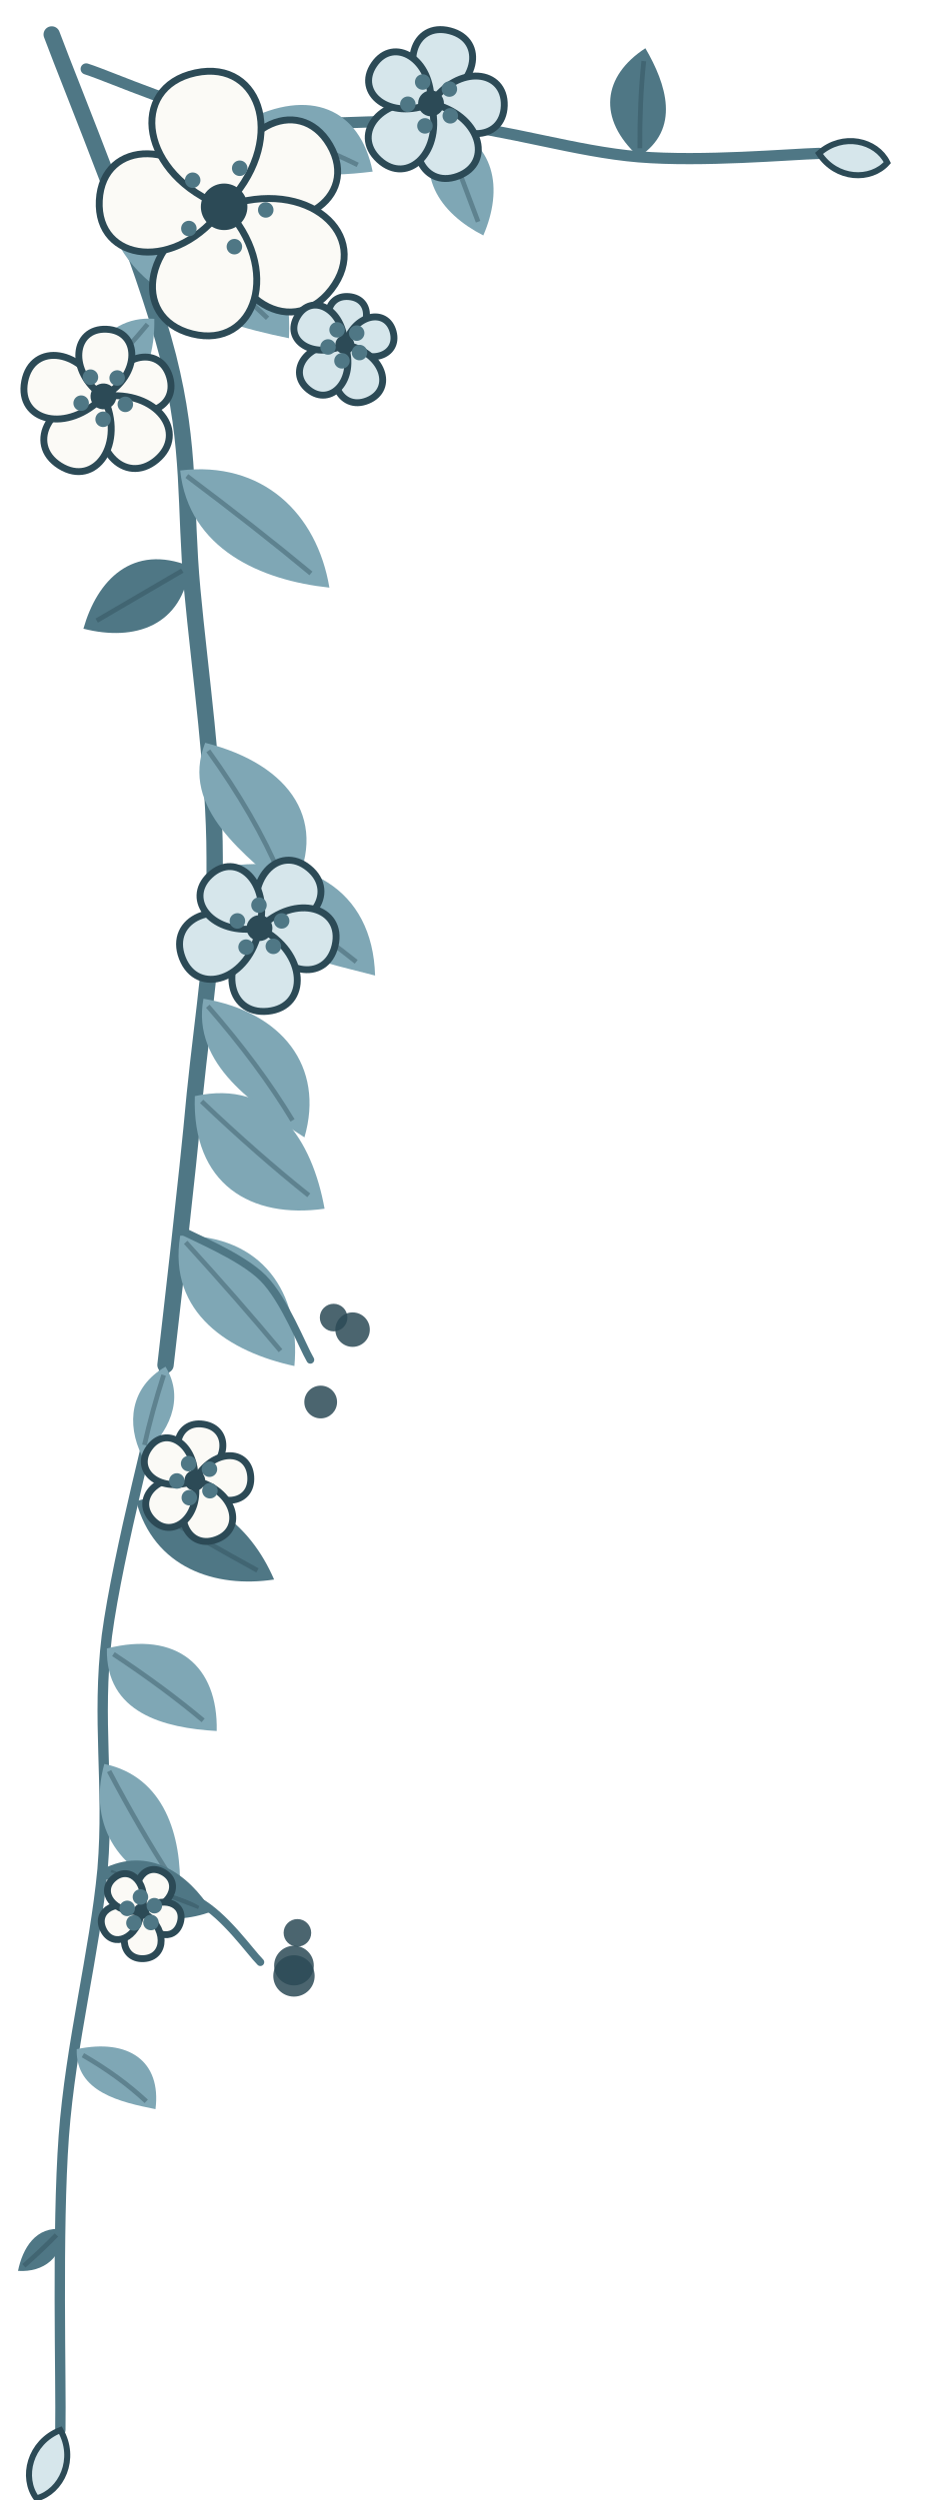
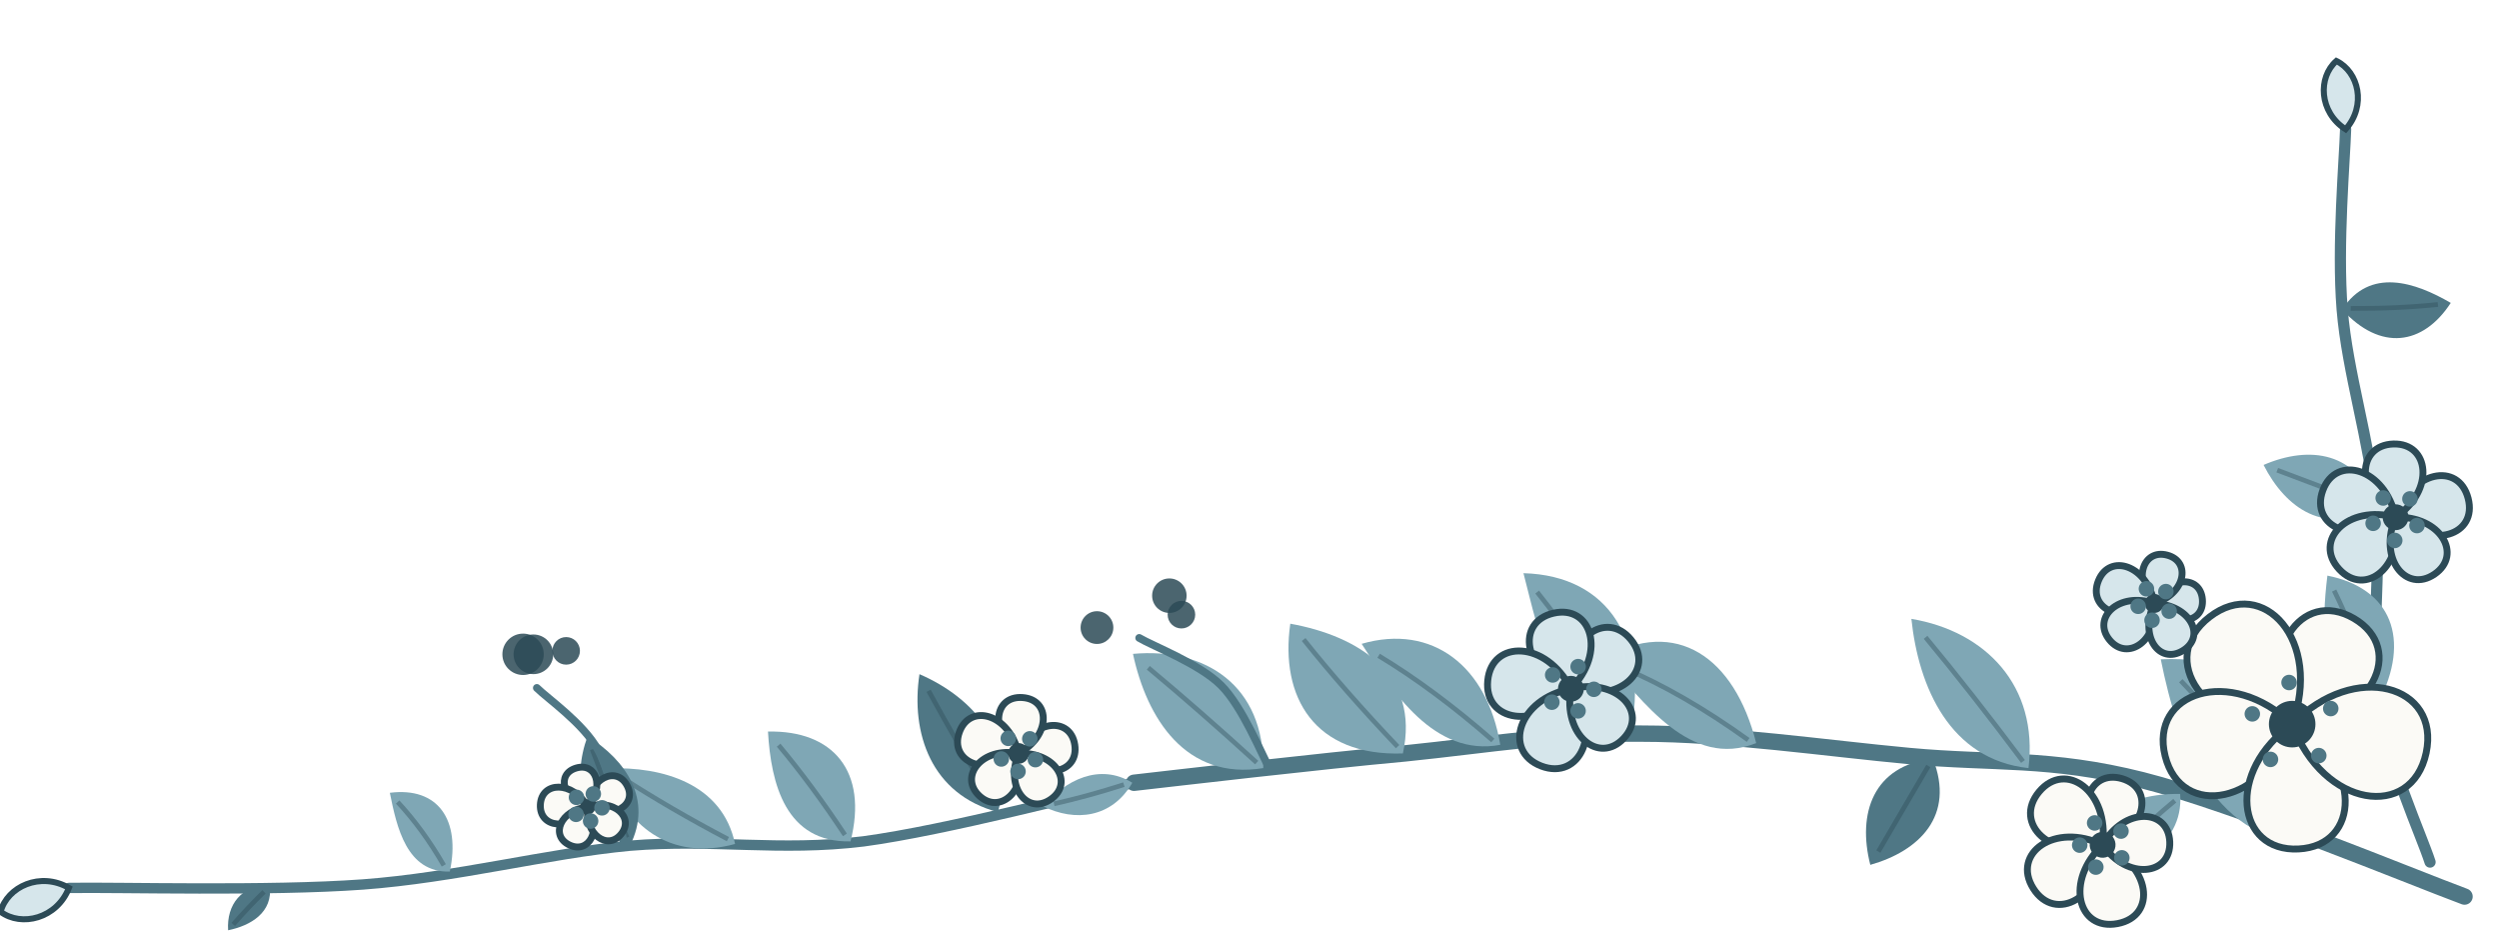
- <svg xmlns="http://www.w3.org/2000/svg" viewBox="0 0 110 290">
-   <path d="M6.0,4.0 C8.3,10.2 16.8,30.7 19.5,41.4 C22.2,52.1 21.4,58.7 22.3,68.4 C23.2,78.1 24.9,89.7 24.9,99.5 C25.0,109.2 23.6,117.2 22.6,127.0 C21.7,136.9 19.8,153.1 19.2,158.4" fill="none" stroke="#4f7785" stroke-width="1.9" stroke-linecap="round" />
-   <path d="M19.2,158.4 C18.1,163.6 13.7,180.1 12.4,189.8 C11.2,199.6 12.7,207.2 11.9,216.9 C11.0,226.5 8.2,237.1 7.4,247.9 C6.6,258.8 7.1,276.3 7.0,282.0" fill="none" stroke="#4f7785" stroke-width="1.2" stroke-linecap="round" />
-   <path d="M10.0,8.0 C13.1,9.0 21.6,12.9 28.5,14.0 C35.3,15.0 43.6,13.6 51.2,14.3 C58.8,15.0 66.8,17.6 74.1,18.2 C81.5,18.8 91.6,17.9 95.0,17.8" fill="none" stroke="#4f7785" stroke-width="1.3" stroke-linecap="round" />
-   <g transform="translate(28.5,14.0) rotate(27.3)">
-     <path d="M0,0 C4.8,-6.8 11.1,-7.4 15.8,-1.5 C11.1,1.7 4.8,5.3 0,0Z" fill="#7fa7b5" />
-     <path d="M1,0 Q7.9,-1.3 13.9,-1.4" fill="none" stroke="#2c4a56" stroke-width=".55" opacity=".4" />
-   </g>
-   <g transform="translate(51.2,14.3) rotate(69.1)">
-     <path d="M0,0 C4.2,-5.2 9.7,-4.0 13.9,0.1 C9.7,3.9 4.2,5.3 0,0Z" fill="#7fa7b5" />
-     <path d="M1,0 Q6.9,0.1 12.2,0.1" fill="none" stroke="#2c4a56" stroke-width=".55" opacity=".4" />
-   </g>
-   <g transform="translate(74.1,18.2) rotate(-82.9)">
-     <path d="M0,0 C3.8,-5.4 8.8,-5.3 12.6,-0.8 C8.8,2.1 3.8,4.5 0,0Z" fill="#4f7785" />
-     <path d="M1,0 Q6.3,-0.7 11.1,-0.8" fill="none" stroke="#2c4a56" stroke-width=".55" opacity=".4" />
-   </g>
-   <g transform="translate(95.0,17.8) rotate(7.7)">
-     <path d="M0,0 C2.4,-2.8 6.4,-2.4 8.0,0 C6.4,2.4 2.4,2.8 0,0Z" fill="#d6e6eb" stroke="#2c4a56" stroke-width=".7" />
-   </g>
-   <g transform="translate(12.1,20.8) rotate(44.8)">
-     <path d="M0,0 C8.4,-11.0 19.7,-11.4 28.2,-2.0 C19.7,3.6 8.4,9.0 0,0Z" fill="#7fa7b5" />
-     <path d="M1,0 Q14.1,-1.7 24.8,-1.9" fill="none" stroke="#2c4a56" stroke-width=".55" opacity=".4" />
-   </g>
-   <g transform="translate(17.9,37.0) rotate(141.4)">
-     <path d="M0,0 C4.6,-6.0 10.8,-6.9 15.4,-1.7 C10.8,0.8 4.6,4.3 0,0Z" fill="#7fa7b5" />
-     <path d="M1,0 Q7.7,-1.4 13.6,-1.5" fill="none" stroke="#2c4a56" stroke-width=".55" opacity=".4" />
-   </g>
-   <g transform="translate(20.9,54.6) rotate(39.7)">
-     <path d="M0,0 C6.6,-7.0 15.4,-6.3 22.0,-0.6 C15.4,3.8 6.6,6.4 0,0Z" fill="#7fa7b5" />
-     <path d="M1,0 Q11.0,-0.5 19.3,-0.5" fill="none" stroke="#2c4a56" stroke-width=".55" opacity=".4" />
-   </g>
-   <g transform="translate(22.0,65.7) rotate(148.7)">
-     <path d="M0,0 C4.3,-5.5 10.0,-4.2 14.3,0.2 C10.0,4.2 4.3,5.7 0,0Z" fill="#4f7785" />
-     <path d="M1,0 Q7.1,0.1 12.5,0.2" fill="none" stroke="#2c4a56" stroke-width=".55" opacity=".4" />
-   </g>
-   <g transform="translate(23.8,86.2) rotate(68.6)">
-     <path d="M0,0 C6.0,-8.4 14.0,-10.2 20.0,-2.8 C14.0,0.3 6.0,5.6 0,0Z" fill="#7fa7b5" />
-     <path d="M1,0 Q10.0,-2.3 17.6,-2.5" fill="none" stroke="#2c4a56" stroke-width=".55" opacity=".4" />
-   </g>
-   <g transform="translate(24.8,100.8) rotate(40.2)">
-     <path d="M0,0 C6.7,-8.5 15.6,-10.1 22.3,-2.6 C15.6,0.6 6.7,5.8 0,0Z" fill="#7fa7b5" />
-     <path d="M1,0 Q11.1,-2.2 19.6,-2.4" fill="none" stroke="#2c4a56" stroke-width=".55" opacity=".4" />
-   </g>
-   <g transform="translate(23.6,115.9) rotate(59.7)">
-     <path d="M0,0 C5.9,-7.1 13.9,-8.2 19.8,-2.0 C13.9,1.0 5.9,5.1 0,0Z" fill="#7fa7b5" />
-     <path d="M1,0 Q9.9,-1.7 17.4,-1.8" fill="none" stroke="#2c4a56" stroke-width=".55" opacity=".4" />
-   </g>
-   <g transform="translate(22.6,127.2) rotate(37.8)">
-     <path d="M0,0 C6.0,-7.2 13.9,-4.3 19.9,1.1 C13.9,7.3 6.0,8.3 0,0Z" fill="#7fa7b5" />
-     <path d="M1,0 Q9.9,0.9 17.5,1.0" fill="none" stroke="#2c4a56" stroke-width=".55" opacity=".4" />
-   </g>
-   <g transform="translate(20.9,143.4) rotate(50.2)">
-     <path d="M0,0 C6.0,-7.4 14.1,-6.5 20.1,-0.5 C14.1,4.2 6.0,6.9 0,0Z" fill="#7fa7b5" />
-     <path d="M1,0 Q10.1,-0.4 17.7,-0.4" fill="none" stroke="#2c4a56" stroke-width=".55" opacity=".4" />
-   </g>
-   <g transform="translate(19.2,158.6) rotate(102.6)">
-     <path d="M0,0 C3.2,-3.1 7.5,-2.0 10.7,0.4 C7.5,3.0 3.2,3.5 0,0Z" fill="#7fa7b5" />
-     <path d="M1,0 Q5.4,0.4 9.4,0.4" fill="none" stroke="#2c4a56" stroke-width=".55" opacity=".4" />
-   </g>
-   <g transform="translate(15.8,174.2) rotate(28.7)">
-     <path d="M0,0 C5.5,-5.5 12.9,-4.0 18.4,0.3 C12.9,4.5 5.5,5.8 0,0Z" fill="#4f7785" />
-     <path d="M1,0 Q9.2,0.3 16.2,0.3" fill="none" stroke="#2c4a56" stroke-width=".55" opacity=".4" />
-   </g>
-   <g transform="translate(12.4,191.3) rotate(40.9)">
-     <path d="M0,0 C4.8,-6.9 11.1,-6.9 15.9,-1.1 C11.1,2.6 4.8,5.8 0,0Z" fill="#7fa7b5" />
-     <path d="M1,0 Q7.9,-0.9 13.9,-1.0" fill="none" stroke="#2c4a56" stroke-width=".55" opacity=".4" />
-   </g>
-   <g transform="translate(12.1,204.7) rotate(56.2)">
-     <path d="M0,0 C5.1,-5.0 12.0,-2.8 17.1,0.9 C12.0,5.4 5.1,5.9 0,0Z" fill="#7fa7b5" />
-     <path d="M1,0 Q8.6,0.8 15.1,0.9" fill="none" stroke="#2c4a56" stroke-width=".55" opacity=".4" />
-   </g>
-   <g transform="translate(11.9,216.9) rotate(19.5)">
-     <path d="M0,0 C4.1,-4.3 9.5,-2.9 13.6,0.4 C9.5,3.8 4.1,4.6 0,0Z" fill="#4f7785" />
-     <path d="M1,0 Q6.8,0.3 12.0,0.4" fill="none" stroke="#2c4a56" stroke-width=".55" opacity=".4" />
-   </g>
-   <g transform="translate(8.9,237.8) rotate(44.3)">
-     <path d="M0,0 C3.4,-5.1 8.0,-5.9 11.4,-1.4 C8.0,0.8 3.4,3.7 0,0Z" fill="#7fa7b5" />
-     <path d="M1,0 Q5.7,-1.2 10.0,-1.3" fill="none" stroke="#2c4a56" stroke-width=".55" opacity=".4" />
-   </g>
-   <g transform="translate(7.3,258.7) rotate(138.8)">
-     <path d="M0,0 C2.1,-2.5 5.0,-2.3 7.1,-0.2 C5.0,1.4 2.1,2.4 0,0Z" fill="#4f7785" />
-     <path d="M1,0 Q3.5,-0.2 6.2,-0.2" fill="none" stroke="#2c4a56" stroke-width=".55" opacity=".4" />
-   </g>
-   <path d="M11.8,217.5 C13.6,218.0 19.9,218.9 23.0,220.6 C26.1,222.3 29.0,226.5 30.2,227.7" fill="none" stroke="#4f7785" stroke-width="0.9" stroke-linecap="round" />
-   <circle cx="34.5" cy="224.3" r="1.6" fill="#2c4a56" opacity=".85" />
-   <circle cx="34.1" cy="229.3" r="2.4" fill="#2c4a56" opacity=".85" />
-   <circle cx="34.1" cy="228.1" r="2.3" fill="#2c4a56" opacity=".85" />
-   <path d="M20.9,142.7 C22.5,143.6 28.0,145.8 30.5,148.3 C33.0,150.8 35.1,156.3 36.0,157.8" fill="none" stroke="#4f7785" stroke-width="0.9" stroke-linecap="round" />
-   <circle cx="40.9" cy="154.3" r="2.0" fill="#2c4a56" opacity=".85" />
-   <circle cx="37.2" cy="162.7" r="1.9" fill="#2c4a56" opacity=".85" />
-   <circle cx="38.7" cy="152.9" r="1.6" fill="#2c4a56" opacity=".85" />
-   <g transform="translate(26.0,24.0) rotate(56)">
-     <path d="M0,0 C-7.8,-5.0 -7.1,-14.2 0,-14.2 C7.1,-14.2 7.8,-5.0 0,0Z" transform="rotate(3.7)" fill="#fbfaf6" stroke="#2c4a56" stroke-width=".8" />
-     <path d="M0,0 C-8.7,-5.5 -7.9,-15.7 0,-15.7 C7.9,-15.7 8.7,-5.5 0,0Z" transform="rotate(71.6)" fill="#fbfaf6" stroke="#2c4a56" stroke-width=".8" />
-     <path d="M0,0 C-8.4,-5.3 -7.6,-15.2 0,-15.2 C7.6,-15.2 8.4,-5.3 0,0Z" transform="rotate(138.1)" fill="#fbfaf6" stroke="#2c4a56" stroke-width=".8" />
-     <path d="M0,0 C-8.0,-5.1 -7.2,-14.5 0,-14.5 C7.2,-14.5 8.0,-5.1 0,0Z" transform="rotate(216.9)" fill="#fbfaf6" stroke="#2c4a56" stroke-width=".8" />
-     <path d="M0,0 C-8.8,-5.6 -8.0,-15.9 0,-15.9 C8.0,-15.9 8.8,-5.6 0,0Z" transform="rotate(291.9)" fill="#fbfaf6" stroke="#2c4a56" stroke-width=".8" />
-     <circle r="2.7" fill="#2c4a56" />
-     <circle cx="4.5" cy="1.6" r=".9" fill="#4f7785" />
-     <circle cx="-0.2" cy="4.8" r=".9" fill="#4f7785" />
-     <circle cx="-4.6" cy="1.3" r=".9" fill="#4f7785" />
-     <circle cx="-2.7" cy="-4.0" r=".9" fill="#4f7785" />
-     <circle cx="3.0" cy="-3.8" r=".9" fill="#4f7785" />
-   </g>
-   <g transform="translate(50.0,12.0) rotate(13)">
-     <path d="M0,0 C-4.8,-3.1 -4.4,-8.7 0,-8.7 C4.4,-8.7 4.8,-3.1 0,0Z" transform="rotate(1.6)" fill="#d6e6eb" stroke="#2c4a56" stroke-width=".8" />
-     <path d="M0,0 C-4.7,-3.0 -4.2,-8.5 0,-8.5 C4.2,-8.5 4.7,-3.0 0,0Z" transform="rotate(78.8)" fill="#d6e6eb" stroke="#2c4a56" stroke-width=".8" />
-     <path d="M0,0 C-4.9,-3.1 -4.5,-9.0 0,-9.0 C4.5,-9.0 4.9,-3.1 0,0Z" transform="rotate(146.7)" fill="#d6e6eb" stroke="#2c4a56" stroke-width=".8" />
-     <path d="M0,0 C-4.9,-3.1 -4.5,-8.9 0,-8.9 C4.5,-8.9 4.9,-3.1 0,0Z" transform="rotate(209.6)" fill="#d6e6eb" stroke="#2c4a56" stroke-width=".8" />
-     <path d="M0,0 C-4.4,-2.8 -4.0,-8.0 0,-8.0 C4.0,-8.0 4.4,-2.8 0,0Z" transform="rotate(291.4)" fill="#d6e6eb" stroke="#2c4a56" stroke-width=".8" />
-     <circle r="1.5" fill="#2c4a56" />
-     <circle cx="2.5" cy="0.9" r=".9" fill="#4f7785" />
-     <circle cx="-0.1" cy="2.7" r=".9" fill="#4f7785" />
-     <circle cx="-2.6" cy="0.7" r=".9" fill="#4f7785" />
-     <circle cx="-1.5" cy="-2.2" r=".9" fill="#4f7785" />
-     <circle cx="1.7" cy="-2.1" r=".9" fill="#4f7785" />
-   </g>
-   <g transform="translate(12.0,46.0) rotate(71)">
-     <path d="M0,0 C-4.4,-2.8 -4.0,-8.0 0,-8.0 C4.0,-8.0 4.4,-2.8 0,0Z" transform="rotate(2.6)" fill="#fbfaf6" stroke="#2c4a56" stroke-width=".8" />
-     <path d="M0,0 C-5.3,-3.4 -4.8,-9.6 0,-9.6 C4.8,-9.6 5.3,-3.4 0,0Z" transform="rotate(69.1)" fill="#fbfaf6" stroke="#2c4a56" stroke-width=".8" />
-     <path d="M0,0 C-5.2,-3.3 -4.8,-9.5 0,-9.5 C4.8,-9.5 5.2,-3.3 0,0Z" transform="rotate(141.1)" fill="#fbfaf6" stroke="#2c4a56" stroke-width=".8" />
-     <path d="M0,0 C-5.1,-3.3 -4.7,-9.3 0,-9.3 C4.7,-9.3 5.1,-3.3 0,0Z" transform="rotate(209.7)" fill="#fbfaf6" stroke="#2c4a56" stroke-width=".8" />
-     <path d="M0,0 C-4.3,-2.7 -3.9,-7.8 0,-7.8 C3.9,-7.8 4.3,-2.7 0,0Z" transform="rotate(291.6)" fill="#fbfaf6" stroke="#2c4a56" stroke-width=".8" />
-     <circle r="1.5" fill="#2c4a56" />
-     <circle cx="2.5" cy="0.9" r=".9" fill="#4f7785" />
-     <circle cx="-0.1" cy="2.7" r=".9" fill="#4f7785" />
-     <circle cx="-2.6" cy="0.7" r=".9" fill="#4f7785" />
-     <circle cx="-1.5" cy="-2.2" r=".9" fill="#4f7785" />
-     <circle cx="1.7" cy="-2.1" r=".9" fill="#4f7785" />
-   </g>
-   <g transform="translate(40.0,40.0) rotate(7)">
-     <path d="M0,0 C-3.1,-2.0 -2.8,-5.6 0,-5.6 C2.8,-5.6 3.1,-2.0 0,0Z" transform="rotate(-2.1)" fill="#d6e6eb" stroke="#2c4a56" stroke-width=".8" />
-     <path d="M0,0 C-3.2,-2.0 -2.9,-5.8 0,-5.8 C2.9,-5.8 3.2,-2.0 0,0Z" transform="rotate(68.0)" fill="#d6e6eb" stroke="#2c4a56" stroke-width=".8" />
-     <path d="M0,0 C-3.8,-2.4 -3.5,-7.0 0,-7.0 C3.5,-7.0 3.8,-2.4 0,0Z" transform="rotate(150.9)" fill="#d6e6eb" stroke="#2c4a56" stroke-width=".8" />
-     <path d="M0,0 C-3.7,-2.3 -3.3,-6.7 0,-6.7 C3.3,-6.7 3.7,-2.3 0,0Z" transform="rotate(212.1)" fill="#d6e6eb" stroke="#2c4a56" stroke-width=".8" />
-     <path d="M0,0 C-3.5,-2.3 -3.2,-6.4 0,-6.4 C3.2,-6.4 3.5,-2.3 0,0Z" transform="rotate(294.1)" fill="#d6e6eb" stroke="#2c4a56" stroke-width=".8" />
-     <circle r="1.1" fill="#2c4a56" />
-     <circle cx="1.8" cy="0.7" r=".9" fill="#4f7785" />
-     <circle cx="-0.1" cy="1.9" r=".9" fill="#4f7785" />
-     <circle cx="-1.9" cy="0.5" r=".9" fill="#4f7785" />
-     <circle cx="-1.1" cy="-1.6" r=".9" fill="#4f7785" />
-     <circle cx="1.2" cy="-1.5" r=".9" fill="#4f7785" />
-   </g>
-   <g transform="translate(30.1,107.7) rotate(33)">
-     <path d="M0,0 C-5.0,-3.2 -4.5,-9.0 0,-9.0 C4.5,-9.0 5.0,-3.2 0,0Z" transform="rotate(6.4)" fill="#d6e6eb" stroke="#2c4a56" stroke-width=".8" />
-     <path d="M0,0 C-5.0,-3.2 -4.5,-9.0 0,-9.0 C4.5,-9.0 5.0,-3.2 0,0Z" transform="rotate(70.0)" fill="#d6e6eb" stroke="#2c4a56" stroke-width=".8" />
-     <path d="M0,0 C-5.3,-3.4 -4.8,-9.7 0,-9.7 C4.8,-9.7 5.3,-3.4 0,0Z" transform="rotate(141.3)" fill="#d6e6eb" stroke="#2c4a56" stroke-width=".8" />
-     <path d="M0,0 C-5.3,-3.3 -4.8,-9.6 0,-9.6 C4.8,-9.6 5.3,-3.3 0,0Z" transform="rotate(215.9)" fill="#d6e6eb" stroke="#2c4a56" stroke-width=".8" />
-     <path d="M0,0 C-4.6,-3.0 -4.2,-8.4 0,-8.4 C4.2,-8.4 4.6,-3.0 0,0Z" transform="rotate(283.9)" fill="#d6e6eb" stroke="#2c4a56" stroke-width=".8" />
-     <circle r="1.5" fill="#2c4a56" />
-     <circle cx="2.5" cy="0.9" r=".9" fill="#4f7785" />
-     <circle cx="-0.1" cy="2.7" r=".9" fill="#4f7785" />
-     <circle cx="-2.6" cy="0.7" r=".9" fill="#4f7785" />
-     <circle cx="-1.5" cy="-2.2" r=".9" fill="#4f7785" />
-     <circle cx="1.7" cy="-2.1" r=".9" fill="#4f7785" />
-   </g>
-   <g transform="translate(22.6,171.8) rotate(15)">
-     <path d="M0,0 C-3.7,-2.3 -3.3,-6.6 0,-6.6 C3.3,-6.6 3.7,-2.3 0,0Z" transform="rotate(-6.2)" fill="#fbfaf6" stroke="#2c4a56" stroke-width=".8" />
-     <path d="M0,0 C-3.6,-2.3 -3.3,-6.5 0,-6.5 C3.3,-6.5 3.6,-2.3 0,0Z" transform="rotate(71.0)" fill="#fbfaf6" stroke="#2c4a56" stroke-width=".8" />
-     <path d="M0,0 C-4.0,-2.6 -3.6,-7.3 0,-7.3 C3.6,-7.3 4.0,-2.6 0,0Z" transform="rotate(145.3)" fill="#fbfaf6" stroke="#2c4a56" stroke-width=".8" />
-     <path d="M0,0 C-3.7,-2.3 -3.3,-6.7 0,-6.7 C3.3,-6.7 3.7,-2.3 0,0Z" transform="rotate(212.4)" fill="#fbfaf6" stroke="#2c4a56" stroke-width=".8" />
-     <path d="M0,0 C-3.6,-2.3 -3.3,-6.5 0,-6.5 C3.3,-6.5 3.6,-2.3 0,0Z" transform="rotate(290.4)" fill="#fbfaf6" stroke="#2c4a56" stroke-width=".8" />
-     <circle r="1.2" fill="#2c4a56" />
-     <circle cx="2.0" cy="0.7" r=".9" fill="#4f7785" />
-     <circle cx="-0.1" cy="2.1" r=".9" fill="#4f7785" />
-     <circle cx="-2.0" cy="0.6" r=".9" fill="#4f7785" />
-     <circle cx="-1.2" cy="-1.7" r=".9" fill="#4f7785" />
-     <circle cx="1.3" cy="-1.7" r=".9" fill="#4f7785" />
-   </g>
-   <g transform="translate(16.4,221.8) rotate(29)">
-     <path d="M0,0 C-2.8,-1.8 -2.6,-5.2 0,-5.2 C2.6,-5.2 2.8,-1.8 0,0Z" transform="rotate(-0.0)" fill="#fbfaf6" stroke="#2c4a56" stroke-width=".8" />
-     <path d="M0,0 C-2.6,-1.7 -2.4,-4.7 0,-4.7 C2.4,-4.7 2.6,-1.7 0,0Z" transform="rotate(77.6)" fill="#fbfaf6" stroke="#2c4a56" stroke-width=".8" />
-     <path d="M0,0 C-3.0,-1.9 -2.7,-5.5 0,-5.5 C2.7,-5.5 3.0,-1.9 0,0Z" transform="rotate(148.4)" fill="#fbfaf6" stroke="#2c4a56" stroke-width=".8" />
-     <path d="M0,0 C-2.7,-1.7 -2.5,-4.9 0,-4.9 C2.5,-4.9 2.7,-1.7 0,0Z" transform="rotate(215.2)" fill="#fbfaf6" stroke="#2c4a56" stroke-width=".8" />
-     <path d="M0,0 C-2.7,-1.7 -2.5,-5.0 0,-5.0 C2.5,-5.0 2.7,-1.7 0,0Z" transform="rotate(291.8)" fill="#fbfaf6" stroke="#2c4a56" stroke-width=".8" />
-     <circle r="0.9" fill="#2c4a56" />
-     <circle cx="1.6" cy="0.6" r=".9" fill="#4f7785" />
-     <circle cx="-0.1" cy="1.6" r=".9" fill="#4f7785" />
-     <circle cx="-1.6" cy="0.5" r=".9" fill="#4f7785" />
-     <circle cx="-0.9" cy="-1.4" r=".9" fill="#4f7785" />
-     <circle cx="1.0" cy="-1.3" r=".9" fill="#4f7785" />
-   </g>
-   <g transform="translate(7.0,282.0) rotate(109.2)">
-     <path d="M0,0 C2.5,-2.9 6.7,-2.5 8.4,0 C6.7,2.5 2.5,2.9 0,0Z" fill="#d6e6eb" stroke="#2c4a56" stroke-width=".7" />
+ <svg xmlns="http://www.w3.org/2000/svg" viewBox="0 0 290 110">
+   <g transform="matrix(0,-1,-1,0,290,110)">
+     <path d="M6.0,4.0 C8.3,10.2 16.8,30.7 19.5,41.4 C22.2,52.1 21.4,58.7 22.3,68.4 C23.2,78.1 24.9,89.7 24.9,99.5 C25.0,109.2 23.6,117.2 22.6,127.0 C21.7,136.9 19.8,153.1 19.2,158.4" fill="none" stroke="#4f7785" stroke-width="1.9" stroke-linecap="round" />
+     <path d="M19.2,158.4 C18.1,163.6 13.7,180.1 12.4,189.8 C11.2,199.6 12.7,207.2 11.9,216.9 C11.0,226.5 8.2,237.1 7.4,247.9 C6.6,258.8 7.1,276.3 7.0,282.0" fill="none" stroke="#4f7785" stroke-width="1.2" stroke-linecap="round" />
+     <path d="M10.0,8.0 C13.1,9.0 21.6,12.9 28.5,14.0 C35.3,15.0 43.6,13.6 51.2,14.3 C58.8,15.0 66.8,17.6 74.1,18.2 C81.5,18.8 91.6,17.9 95.0,17.8" fill="none" stroke="#4f7785" stroke-width="1.3" stroke-linecap="round" />
+     <g transform="translate(28.5,14.0) rotate(27.3)">
+       <path d="M0,0 C4.8,-6.8 11.1,-7.4 15.8,-1.5 C11.1,1.7 4.8,5.3 0,0Z" fill="#7fa7b5" />
+       <path d="M1,0 Q7.9,-1.3 13.9,-1.4" fill="none" stroke="#2c4a56" stroke-width=".55" opacity=".4" />
+     </g>
+     <g transform="translate(51.2,14.3) rotate(69.1)">
+       <path d="M0,0 C4.2,-5.2 9.7,-4.0 13.9,0.1 C9.7,3.9 4.2,5.3 0,0Z" fill="#7fa7b5" />
+       <path d="M1,0 Q6.9,0.1 12.2,0.1" fill="none" stroke="#2c4a56" stroke-width=".55" opacity=".4" />
+     </g>
+     <g transform="translate(74.1,18.2) rotate(-82.9)">
+       <path d="M0,0 C3.8,-5.4 8.8,-5.3 12.6,-0.8 C8.8,2.1 3.8,4.5 0,0Z" fill="#4f7785" />
+       <path d="M1,0 Q6.3,-0.7 11.1,-0.8" fill="none" stroke="#2c4a56" stroke-width=".55" opacity=".4" />
+     </g>
+     <g transform="translate(95.0,17.8) rotate(7.7)">
+       <path d="M0,0 C2.4,-2.8 6.4,-2.4 8.0,0 C6.4,2.4 2.4,2.8 0,0Z" fill="#d6e6eb" stroke="#2c4a56" stroke-width=".7" />
+     </g>
+     <g transform="translate(12.1,20.8) rotate(44.8)">
+       <path d="M0,0 C8.4,-11.0 19.7,-11.4 28.2,-2.0 C19.7,3.6 8.4,9.0 0,0Z" fill="#7fa7b5" />
+       <path d="M1,0 Q14.1,-1.7 24.8,-1.9" fill="none" stroke="#2c4a56" stroke-width=".55" opacity=".4" />
+     </g>
+     <g transform="translate(17.9,37.0) rotate(141.4)">
+       <path d="M0,0 C4.6,-6.0 10.8,-6.9 15.4,-1.7 C10.8,0.8 4.6,4.3 0,0Z" fill="#7fa7b5" />
+       <path d="M1,0 Q7.7,-1.4 13.6,-1.5" fill="none" stroke="#2c4a56" stroke-width=".55" opacity=".4" />
+     </g>
+     <g transform="translate(20.9,54.6) rotate(39.7)">
+       <path d="M0,0 C6.6,-7.0 15.4,-6.3 22.0,-0.6 C15.4,3.8 6.6,6.4 0,0Z" fill="#7fa7b5" />
+       <path d="M1,0 Q11.0,-0.5 19.3,-0.5" fill="none" stroke="#2c4a56" stroke-width=".55" opacity=".4" />
+     </g>
+     <g transform="translate(22.0,65.7) rotate(148.7)">
+       <path d="M0,0 C4.3,-5.5 10.0,-4.2 14.3,0.2 C10.0,4.2 4.3,5.7 0,0Z" fill="#4f7785" />
+       <path d="M1,0 Q7.1,0.1 12.5,0.2" fill="none" stroke="#2c4a56" stroke-width=".55" opacity=".4" />
+     </g>
+     <g transform="translate(23.8,86.2) rotate(68.6)">
+       <path d="M0,0 C6.0,-8.4 14.0,-10.2 20.0,-2.8 C14.0,0.3 6.0,5.6 0,0Z" fill="#7fa7b5" />
+       <path d="M1,0 Q10.0,-2.3 17.6,-2.5" fill="none" stroke="#2c4a56" stroke-width=".55" opacity=".4" />
+     </g>
+     <g transform="translate(24.8,100.8) rotate(40.2)">
+       <path d="M0,0 C6.7,-8.5 15.6,-10.1 22.3,-2.6 C15.6,0.6 6.7,5.8 0,0Z" fill="#7fa7b5" />
+       <path d="M1,0 Q11.1,-2.2 19.6,-2.4" fill="none" stroke="#2c4a56" stroke-width=".55" opacity=".4" />
+     </g>
+     <g transform="translate(23.6,115.9) rotate(59.7)">
+       <path d="M0,0 C5.9,-7.1 13.9,-8.2 19.8,-2.0 C13.9,1.0 5.9,5.1 0,0Z" fill="#7fa7b5" />
+       <path d="M1,0 Q9.9,-1.7 17.4,-1.8" fill="none" stroke="#2c4a56" stroke-width=".55" opacity=".4" />
+     </g>
+     <g transform="translate(22.6,127.2) rotate(37.8)">
+       <path d="M0,0 C6.0,-7.2 13.9,-4.3 19.9,1.1 C13.9,7.3 6.0,8.3 0,0Z" fill="#7fa7b5" />
+       <path d="M1,0 Q9.9,0.9 17.5,1.0" fill="none" stroke="#2c4a56" stroke-width=".55" opacity=".4" />
+     </g>
+     <g transform="translate(20.9,143.4) rotate(50.2)">
+       <path d="M0,0 C6.0,-7.4 14.1,-6.5 20.1,-0.5 C14.1,4.2 6.0,6.9 0,0Z" fill="#7fa7b5" />
+       <path d="M1,0 Q10.1,-0.4 17.7,-0.4" fill="none" stroke="#2c4a56" stroke-width=".55" opacity=".4" />
+     </g>
+     <g transform="translate(19.2,158.6) rotate(102.6)">
+       <path d="M0,0 C3.2,-3.1 7.5,-2.0 10.7,0.4 C7.5,3.0 3.2,3.5 0,0Z" fill="#7fa7b5" />
+       <path d="M1,0 Q5.4,0.4 9.4,0.4" fill="none" stroke="#2c4a56" stroke-width=".55" opacity=".4" />
+     </g>
+     <g transform="translate(15.8,174.2) rotate(28.7)">
+       <path d="M0,0 C5.5,-5.5 12.9,-4.0 18.4,0.3 C12.9,4.5 5.5,5.8 0,0Z" fill="#4f7785" />
+       <path d="M1,0 Q9.2,0.3 16.2,0.3" fill="none" stroke="#2c4a56" stroke-width=".55" opacity=".4" />
+     </g>
+     <g transform="translate(12.4,191.3) rotate(40.9)">
+       <path d="M0,0 C4.8,-6.9 11.1,-6.9 15.9,-1.1 C11.1,2.6 4.8,5.8 0,0Z" fill="#7fa7b5" />
+       <path d="M1,0 Q7.9,-0.9 13.9,-1.0" fill="none" stroke="#2c4a56" stroke-width=".55" opacity=".4" />
+     </g>
+     <g transform="translate(12.1,204.7) rotate(56.2)">
+       <path d="M0,0 C5.1,-5.0 12.0,-2.8 17.1,0.9 C12.0,5.4 5.1,5.9 0,0Z" fill="#7fa7b5" />
+       <path d="M1,0 Q8.6,0.8 15.1,0.9" fill="none" stroke="#2c4a56" stroke-width=".55" opacity=".4" />
+     </g>
+     <g transform="translate(11.9,216.9) rotate(19.5)">
+       <path d="M0,0 C4.1,-4.3 9.5,-2.9 13.6,0.4 C9.5,3.8 4.1,4.6 0,0Z" fill="#4f7785" />
+       <path d="M1,0 Q6.8,0.3 12.0,0.4" fill="none" stroke="#2c4a56" stroke-width=".55" opacity=".4" />
+     </g>
+     <g transform="translate(8.9,237.8) rotate(44.3)">
+       <path d="M0,0 C3.4,-5.1 8.0,-5.9 11.4,-1.4 C8.0,0.8 3.4,3.7 0,0Z" fill="#7fa7b5" />
+       <path d="M1,0 Q5.7,-1.2 10.0,-1.3" fill="none" stroke="#2c4a56" stroke-width=".55" opacity=".4" />
+     </g>
+     <g transform="translate(7.3,258.7) rotate(138.8)">
+       <path d="M0,0 C2.1,-2.5 5.0,-2.3 7.1,-0.2 C5.0,1.4 2.1,2.4 0,0Z" fill="#4f7785" />
+       <path d="M1,0 Q3.5,-0.2 6.2,-0.2" fill="none" stroke="#2c4a56" stroke-width=".55" opacity=".4" />
+     </g>
+     <path d="M11.8,217.5 C13.6,218.0 19.9,218.9 23.0,220.6 C26.1,222.3 29.0,226.5 30.2,227.7" fill="none" stroke="#4f7785" stroke-width="0.9" stroke-linecap="round" />
+     <circle cx="34.5" cy="224.3" r="1.6" fill="#2c4a56" opacity=".85" />
+     <circle cx="34.1" cy="229.3" r="2.4" fill="#2c4a56" opacity=".85" />
+     <circle cx="34.1" cy="228.1" r="2.3" fill="#2c4a56" opacity=".85" />
+     <path d="M20.9,142.7 C22.5,143.6 28.0,145.8 30.5,148.3 C33.0,150.8 35.1,156.3 36.0,157.8" fill="none" stroke="#4f7785" stroke-width="0.9" stroke-linecap="round" />
+     <circle cx="40.9" cy="154.3" r="2.0" fill="#2c4a56" opacity=".85" />
+     <circle cx="37.2" cy="162.7" r="1.9" fill="#2c4a56" opacity=".85" />
+     <circle cx="38.7" cy="152.9" r="1.6" fill="#2c4a56" opacity=".85" />
+     <g transform="translate(26.0,24.0) rotate(56)">
+       <path d="M0,0 C-7.8,-5.0 -7.1,-14.2 0,-14.2 C7.1,-14.2 7.8,-5.0 0,0Z" transform="rotate(3.7)" fill="#fbfaf6" stroke="#2c4a56" stroke-width=".8" />
+       <path d="M0,0 C-8.7,-5.5 -7.9,-15.7 0,-15.7 C7.9,-15.7 8.7,-5.5 0,0Z" transform="rotate(71.6)" fill="#fbfaf6" stroke="#2c4a56" stroke-width=".8" />
+       <path d="M0,0 C-8.4,-5.3 -7.6,-15.2 0,-15.2 C7.6,-15.2 8.4,-5.3 0,0Z" transform="rotate(138.1)" fill="#fbfaf6" stroke="#2c4a56" stroke-width=".8" />
+       <path d="M0,0 C-8.0,-5.1 -7.2,-14.5 0,-14.5 C7.2,-14.5 8.0,-5.1 0,0Z" transform="rotate(216.9)" fill="#fbfaf6" stroke="#2c4a56" stroke-width=".8" />
+       <path d="M0,0 C-8.8,-5.6 -8.0,-15.9 0,-15.9 C8.0,-15.9 8.8,-5.6 0,0Z" transform="rotate(291.9)" fill="#fbfaf6" stroke="#2c4a56" stroke-width=".8" />
+       <circle r="2.7" fill="#2c4a56" />
+       <circle cx="4.5" cy="1.6" r=".9" fill="#4f7785" />
+       <circle cx="-0.2" cy="4.8" r=".9" fill="#4f7785" />
+       <circle cx="-4.6" cy="1.3" r=".9" fill="#4f7785" />
+       <circle cx="-2.7" cy="-4.0" r=".9" fill="#4f7785" />
+       <circle cx="3.0" cy="-3.8" r=".9" fill="#4f7785" />
+     </g>
+     <g transform="translate(50.0,12.0) rotate(13)">
+       <path d="M0,0 C-4.8,-3.1 -4.4,-8.7 0,-8.7 C4.4,-8.7 4.8,-3.1 0,0Z" transform="rotate(1.6)" fill="#d6e6eb" stroke="#2c4a56" stroke-width=".8" />
+       <path d="M0,0 C-4.7,-3.0 -4.2,-8.5 0,-8.5 C4.2,-8.5 4.7,-3.0 0,0Z" transform="rotate(78.8)" fill="#d6e6eb" stroke="#2c4a56" stroke-width=".8" />
+       <path d="M0,0 C-4.9,-3.1 -4.5,-9.0 0,-9.0 C4.5,-9.0 4.9,-3.1 0,0Z" transform="rotate(146.7)" fill="#d6e6eb" stroke="#2c4a56" stroke-width=".8" />
+       <path d="M0,0 C-4.9,-3.1 -4.5,-8.9 0,-8.9 C4.5,-8.9 4.9,-3.1 0,0Z" transform="rotate(209.6)" fill="#d6e6eb" stroke="#2c4a56" stroke-width=".8" />
+       <path d="M0,0 C-4.4,-2.8 -4.0,-8.0 0,-8.0 C4.0,-8.0 4.4,-2.8 0,0Z" transform="rotate(291.4)" fill="#d6e6eb" stroke="#2c4a56" stroke-width=".8" />
+       <circle r="1.5" fill="#2c4a56" />
+       <circle cx="2.5" cy="0.9" r=".9" fill="#4f7785" />
+       <circle cx="-0.1" cy="2.7" r=".9" fill="#4f7785" />
+       <circle cx="-2.6" cy="0.7" r=".9" fill="#4f7785" />
+       <circle cx="-1.5" cy="-2.2" r=".9" fill="#4f7785" />
+       <circle cx="1.7" cy="-2.1" r=".9" fill="#4f7785" />
+     </g>
+     <g transform="translate(12.0,46.0) rotate(71)">
+       <path d="M0,0 C-4.4,-2.8 -4.0,-8.0 0,-8.0 C4.0,-8.0 4.4,-2.8 0,0Z" transform="rotate(2.6)" fill="#fbfaf6" stroke="#2c4a56" stroke-width=".8" />
+       <path d="M0,0 C-5.3,-3.4 -4.8,-9.6 0,-9.6 C4.8,-9.6 5.3,-3.4 0,0Z" transform="rotate(69.1)" fill="#fbfaf6" stroke="#2c4a56" stroke-width=".8" />
+       <path d="M0,0 C-5.2,-3.3 -4.8,-9.5 0,-9.5 C4.8,-9.5 5.2,-3.3 0,0Z" transform="rotate(141.1)" fill="#fbfaf6" stroke="#2c4a56" stroke-width=".8" />
+       <path d="M0,0 C-5.1,-3.3 -4.7,-9.3 0,-9.3 C4.7,-9.3 5.1,-3.3 0,0Z" transform="rotate(209.7)" fill="#fbfaf6" stroke="#2c4a56" stroke-width=".8" />
+       <path d="M0,0 C-4.3,-2.7 -3.9,-7.8 0,-7.8 C3.9,-7.8 4.3,-2.7 0,0Z" transform="rotate(291.6)" fill="#fbfaf6" stroke="#2c4a56" stroke-width=".8" />
+       <circle r="1.5" fill="#2c4a56" />
+       <circle cx="2.5" cy="0.9" r=".9" fill="#4f7785" />
+       <circle cx="-0.1" cy="2.7" r=".9" fill="#4f7785" />
+       <circle cx="-2.6" cy="0.7" r=".9" fill="#4f7785" />
+       <circle cx="-1.5" cy="-2.2" r=".9" fill="#4f7785" />
+       <circle cx="1.7" cy="-2.1" r=".9" fill="#4f7785" />
+     </g>
+     <g transform="translate(40.0,40.0) rotate(7)">
+       <path d="M0,0 C-3.1,-2.0 -2.8,-5.6 0,-5.6 C2.8,-5.6 3.1,-2.0 0,0Z" transform="rotate(-2.1)" fill="#d6e6eb" stroke="#2c4a56" stroke-width=".8" />
+       <path d="M0,0 C-3.2,-2.0 -2.9,-5.8 0,-5.8 C2.9,-5.8 3.2,-2.0 0,0Z" transform="rotate(68.0)" fill="#d6e6eb" stroke="#2c4a56" stroke-width=".8" />
+       <path d="M0,0 C-3.8,-2.4 -3.5,-7.0 0,-7.0 C3.5,-7.0 3.8,-2.4 0,0Z" transform="rotate(150.9)" fill="#d6e6eb" stroke="#2c4a56" stroke-width=".8" />
+       <path d="M0,0 C-3.7,-2.3 -3.3,-6.7 0,-6.7 C3.3,-6.7 3.7,-2.3 0,0Z" transform="rotate(212.1)" fill="#d6e6eb" stroke="#2c4a56" stroke-width=".8" />
+       <path d="M0,0 C-3.5,-2.3 -3.2,-6.4 0,-6.4 C3.2,-6.4 3.5,-2.3 0,0Z" transform="rotate(294.1)" fill="#d6e6eb" stroke="#2c4a56" stroke-width=".8" />
+       <circle r="1.1" fill="#2c4a56" />
+       <circle cx="1.8" cy="0.7" r=".9" fill="#4f7785" />
+       <circle cx="-0.1" cy="1.9" r=".9" fill="#4f7785" />
+       <circle cx="-1.9" cy="0.5" r=".9" fill="#4f7785" />
+       <circle cx="-1.1" cy="-1.6" r=".9" fill="#4f7785" />
+       <circle cx="1.2" cy="-1.5" r=".9" fill="#4f7785" />
+     </g>
+     <g transform="translate(30.1,107.7) rotate(33)">
+       <path d="M0,0 C-5.0,-3.2 -4.5,-9.0 0,-9.0 C4.5,-9.0 5.0,-3.2 0,0Z" transform="rotate(6.4)" fill="#d6e6eb" stroke="#2c4a56" stroke-width=".8" />
+       <path d="M0,0 C-5.0,-3.2 -4.5,-9.0 0,-9.0 C4.5,-9.0 5.0,-3.2 0,0Z" transform="rotate(70.0)" fill="#d6e6eb" stroke="#2c4a56" stroke-width=".8" />
+       <path d="M0,0 C-5.3,-3.4 -4.8,-9.7 0,-9.7 C4.8,-9.7 5.3,-3.4 0,0Z" transform="rotate(141.3)" fill="#d6e6eb" stroke="#2c4a56" stroke-width=".8" />
+       <path d="M0,0 C-5.3,-3.3 -4.8,-9.6 0,-9.6 C4.8,-9.6 5.3,-3.3 0,0Z" transform="rotate(215.9)" fill="#d6e6eb" stroke="#2c4a56" stroke-width=".8" />
+       <path d="M0,0 C-4.6,-3.0 -4.2,-8.4 0,-8.4 C4.2,-8.4 4.6,-3.0 0,0Z" transform="rotate(283.9)" fill="#d6e6eb" stroke="#2c4a56" stroke-width=".8" />
+       <circle r="1.5" fill="#2c4a56" />
+       <circle cx="2.5" cy="0.9" r=".9" fill="#4f7785" />
+       <circle cx="-0.1" cy="2.7" r=".9" fill="#4f7785" />
+       <circle cx="-2.6" cy="0.7" r=".9" fill="#4f7785" />
+       <circle cx="-1.5" cy="-2.2" r=".9" fill="#4f7785" />
+       <circle cx="1.7" cy="-2.1" r=".9" fill="#4f7785" />
+     </g>
+     <g transform="translate(22.6,171.8) rotate(15)">
+       <path d="M0,0 C-3.7,-2.3 -3.3,-6.6 0,-6.6 C3.3,-6.6 3.7,-2.3 0,0Z" transform="rotate(-6.2)" fill="#fbfaf6" stroke="#2c4a56" stroke-width=".8" />
+       <path d="M0,0 C-3.6,-2.3 -3.3,-6.5 0,-6.5 C3.3,-6.5 3.6,-2.3 0,0Z" transform="rotate(71.0)" fill="#fbfaf6" stroke="#2c4a56" stroke-width=".8" />
+       <path d="M0,0 C-4.0,-2.6 -3.6,-7.3 0,-7.3 C3.6,-7.3 4.0,-2.6 0,0Z" transform="rotate(145.3)" fill="#fbfaf6" stroke="#2c4a56" stroke-width=".8" />
+       <path d="M0,0 C-3.7,-2.3 -3.3,-6.7 0,-6.7 C3.3,-6.7 3.7,-2.3 0,0Z" transform="rotate(212.4)" fill="#fbfaf6" stroke="#2c4a56" stroke-width=".8" />
+       <path d="M0,0 C-3.6,-2.3 -3.3,-6.5 0,-6.5 C3.3,-6.5 3.6,-2.3 0,0Z" transform="rotate(290.4)" fill="#fbfaf6" stroke="#2c4a56" stroke-width=".8" />
+       <circle r="1.2" fill="#2c4a56" />
+       <circle cx="2.0" cy="0.7" r=".9" fill="#4f7785" />
+       <circle cx="-0.1" cy="2.1" r=".9" fill="#4f7785" />
+       <circle cx="-2.0" cy="0.6" r=".9" fill="#4f7785" />
+       <circle cx="-1.2" cy="-1.7" r=".9" fill="#4f7785" />
+       <circle cx="1.3" cy="-1.7" r=".9" fill="#4f7785" />
+     </g>
+     <g transform="translate(16.4,221.8) rotate(29)">
+       <path d="M0,0 C-2.8,-1.8 -2.6,-5.2 0,-5.2 C2.6,-5.2 2.8,-1.8 0,0Z" transform="rotate(-0.0)" fill="#fbfaf6" stroke="#2c4a56" stroke-width=".8" />
+       <path d="M0,0 C-2.6,-1.7 -2.4,-4.7 0,-4.7 C2.4,-4.7 2.6,-1.7 0,0Z" transform="rotate(77.6)" fill="#fbfaf6" stroke="#2c4a56" stroke-width=".8" />
+       <path d="M0,0 C-3.0,-1.9 -2.7,-5.5 0,-5.5 C2.7,-5.5 3.0,-1.9 0,0Z" transform="rotate(148.4)" fill="#fbfaf6" stroke="#2c4a56" stroke-width=".8" />
+       <path d="M0,0 C-2.7,-1.7 -2.5,-4.9 0,-4.9 C2.5,-4.9 2.7,-1.7 0,0Z" transform="rotate(215.2)" fill="#fbfaf6" stroke="#2c4a56" stroke-width=".8" />
+       <path d="M0,0 C-2.7,-1.7 -2.5,-5.0 0,-5.0 C2.5,-5.0 2.7,-1.7 0,0Z" transform="rotate(291.8)" fill="#fbfaf6" stroke="#2c4a56" stroke-width=".8" />
+       <circle r="0.9" fill="#2c4a56" />
+       <circle cx="1.6" cy="0.6" r=".9" fill="#4f7785" />
+       <circle cx="-0.1" cy="1.6" r=".9" fill="#4f7785" />
+       <circle cx="-1.6" cy="0.5" r=".9" fill="#4f7785" />
+       <circle cx="-0.9" cy="-1.4" r=".9" fill="#4f7785" />
+       <circle cx="1.0" cy="-1.3" r=".9" fill="#4f7785" />
+     </g>
+     <g transform="translate(7.0,282.0) rotate(109.2)">
+       <path d="M0,0 C2.5,-2.9 6.7,-2.5 8.4,0 C6.7,2.5 2.5,2.9 0,0Z" fill="#d6e6eb" stroke="#2c4a56" stroke-width=".7" />
+     </g>
  </g>
</svg>
